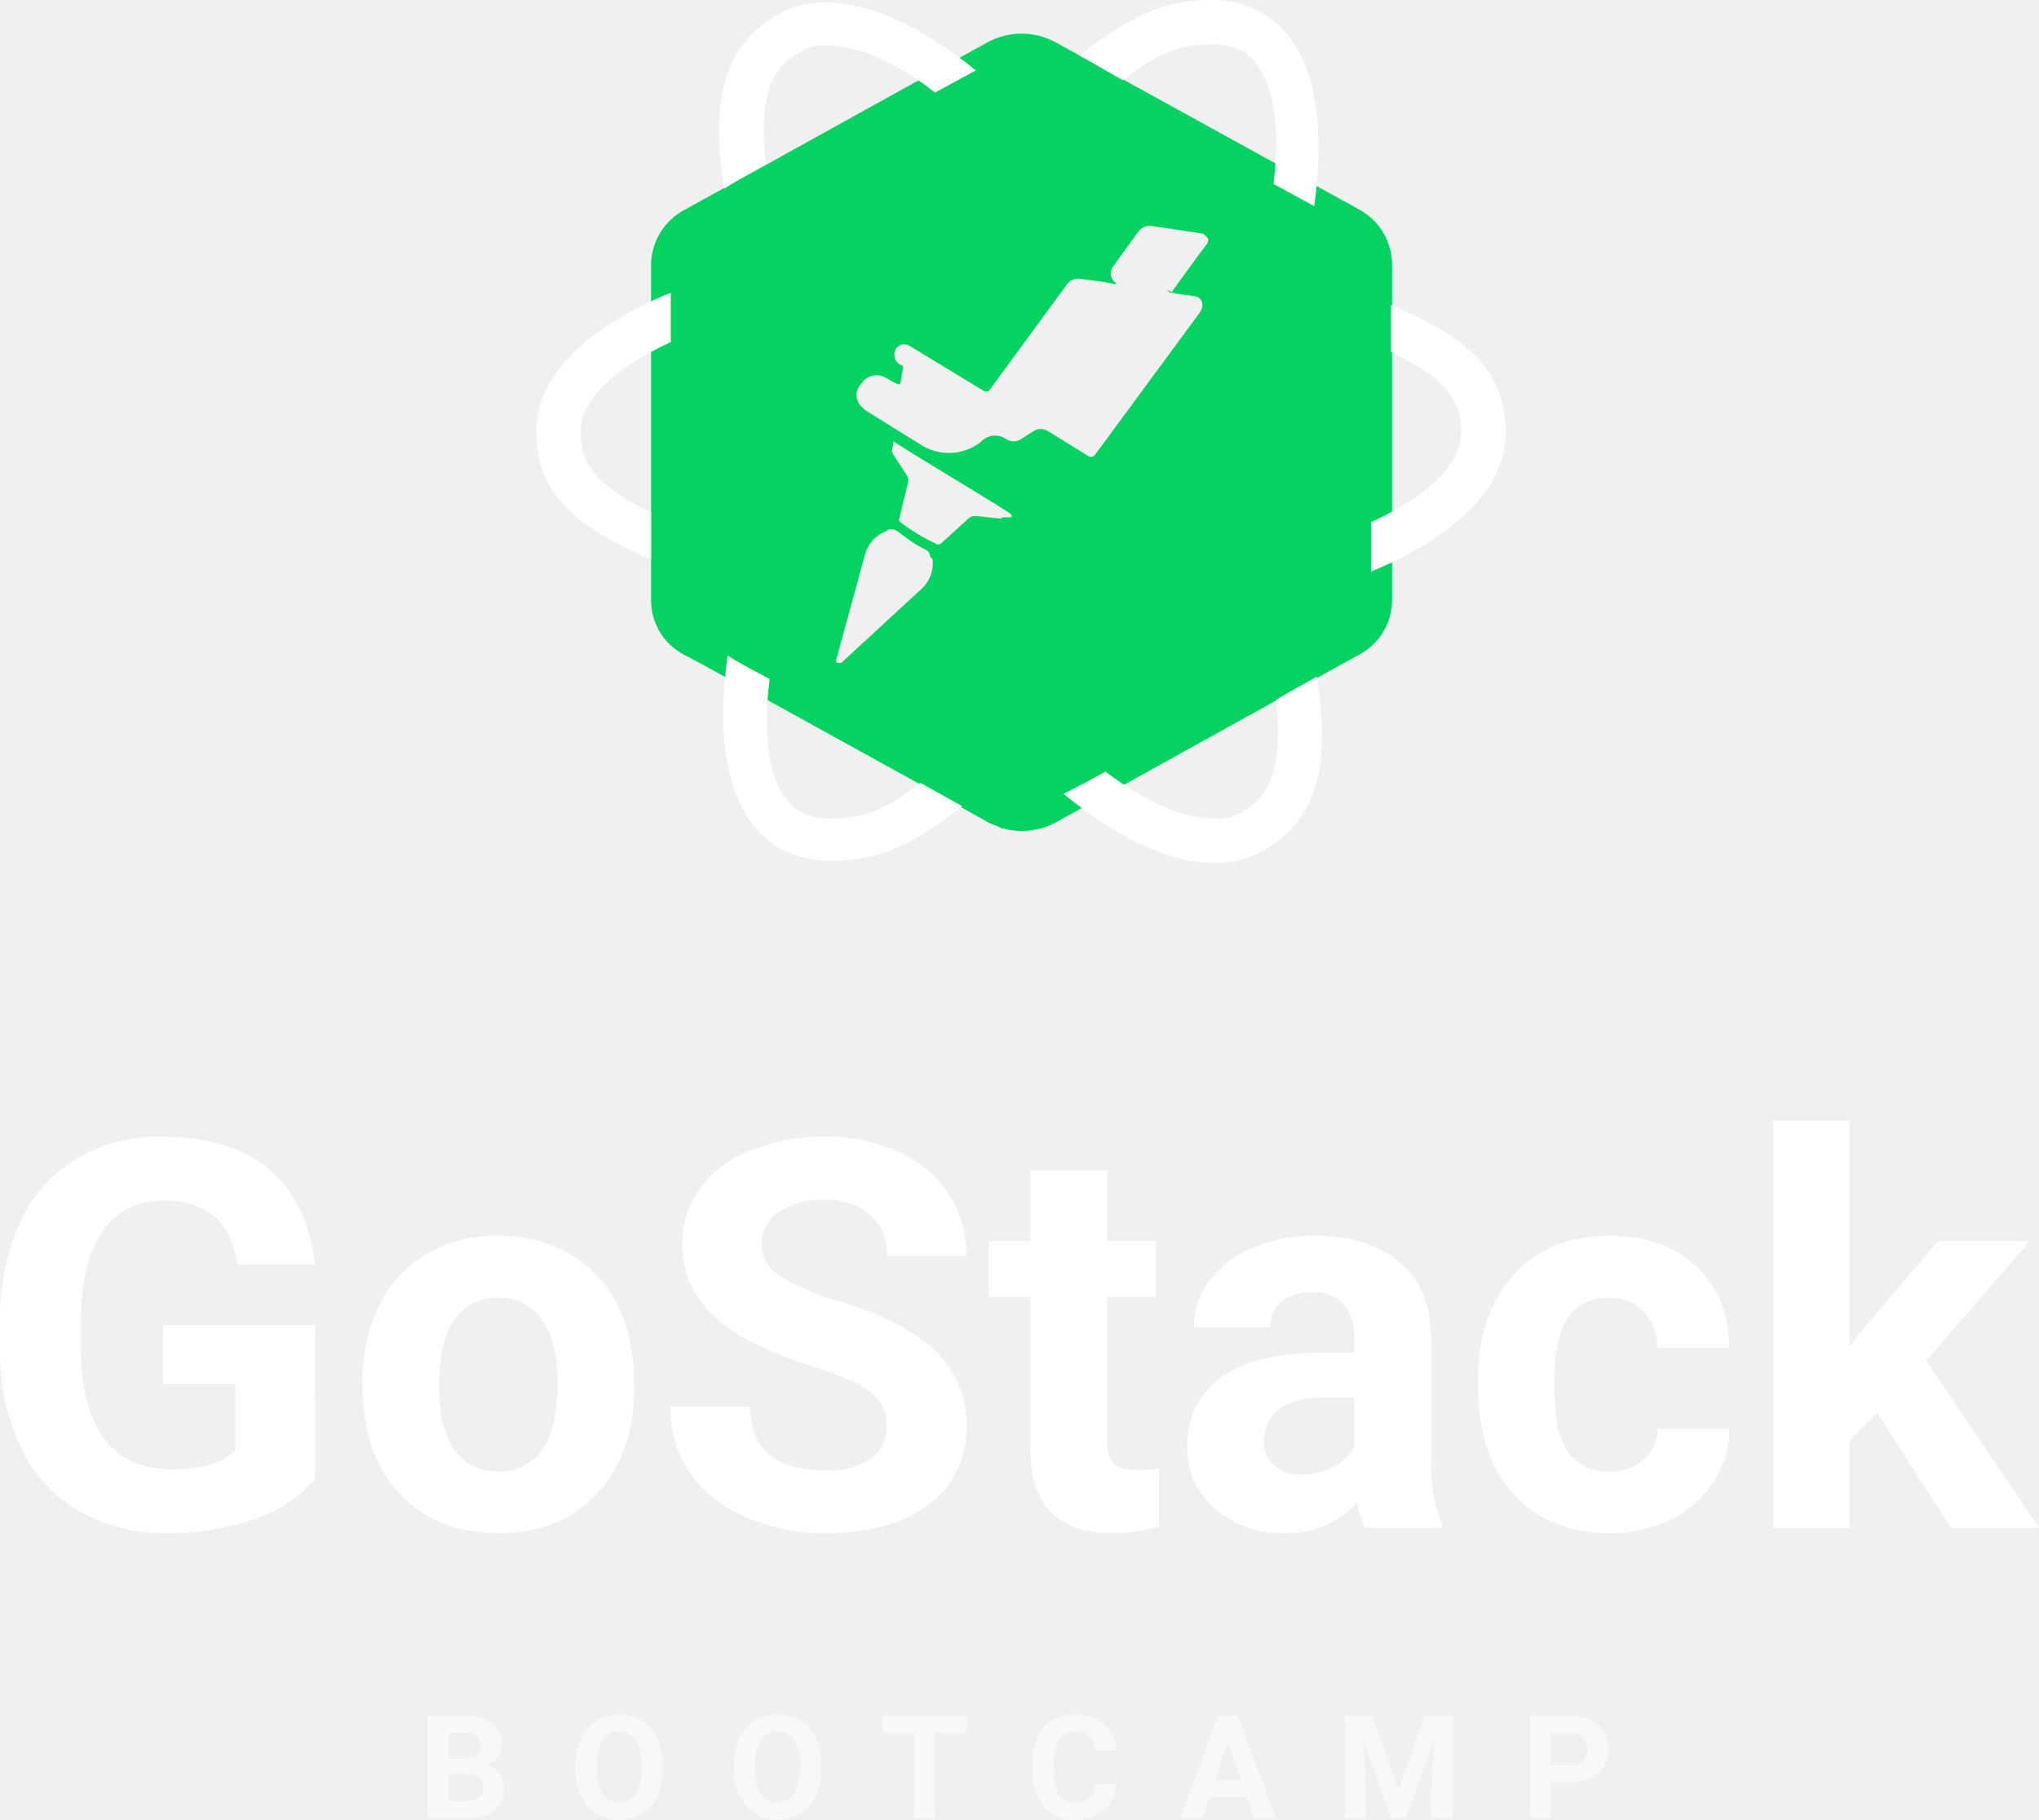
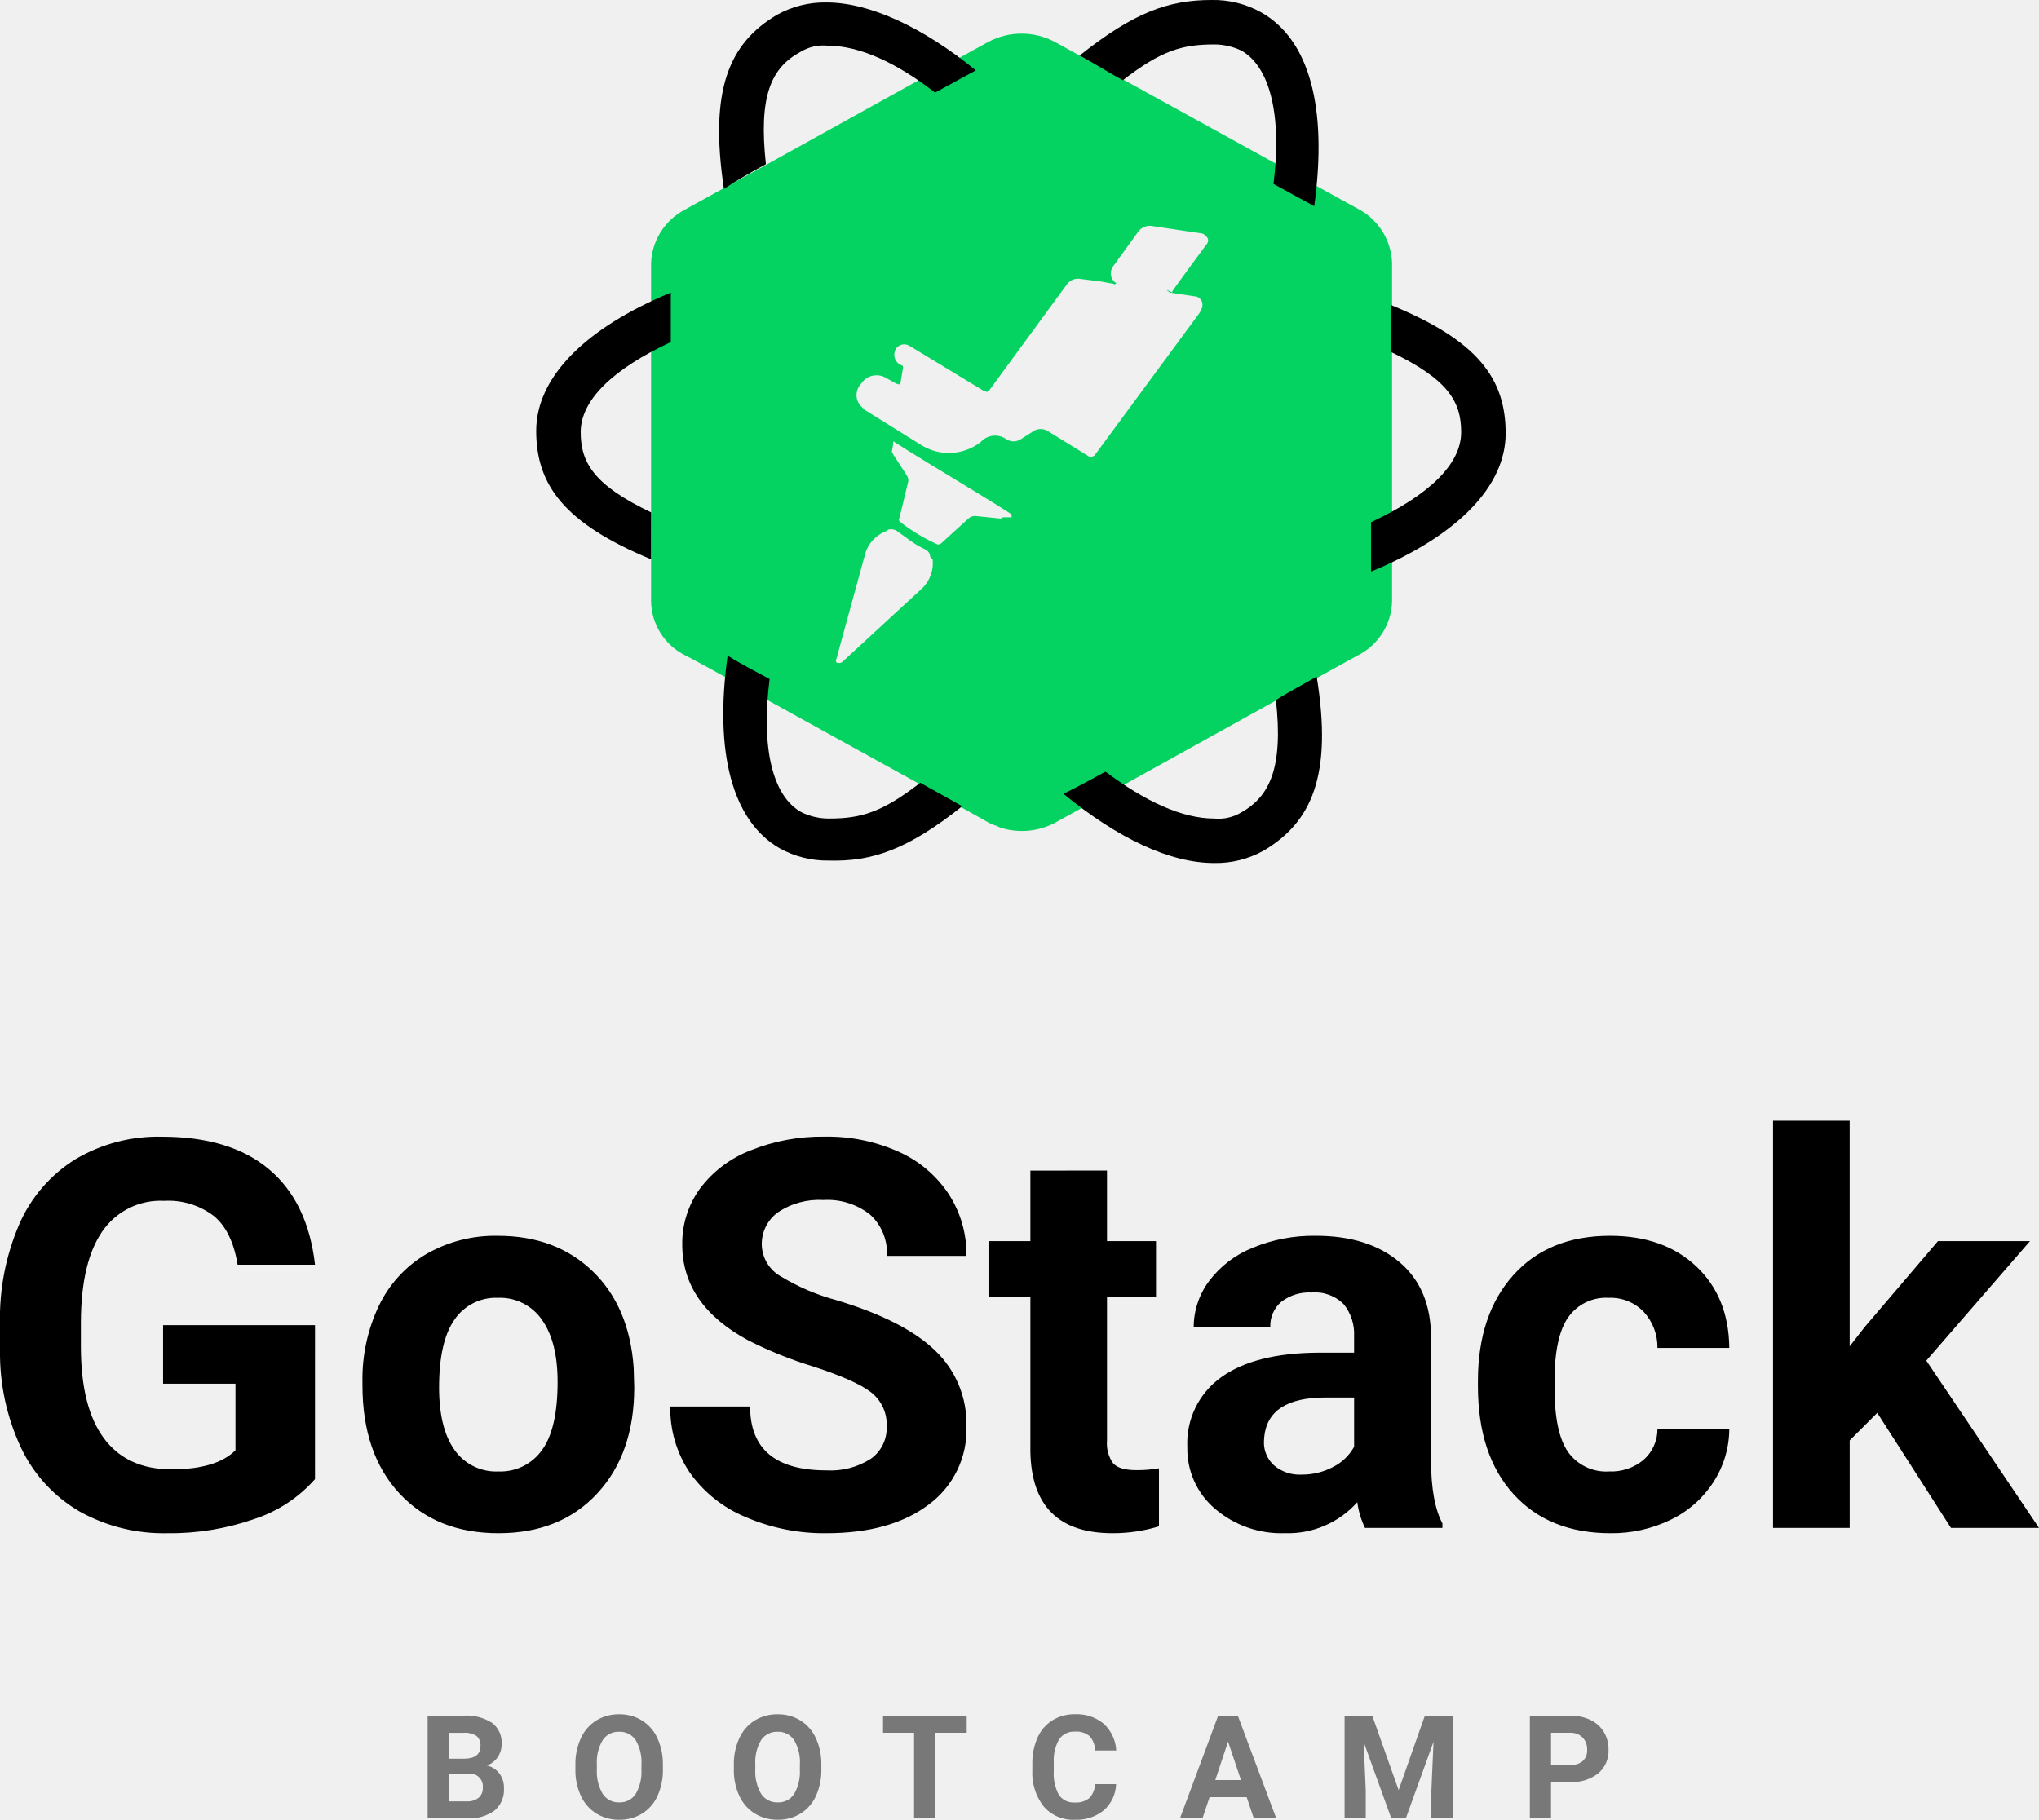
<svg xmlns="http://www.w3.org/2000/svg" width="282.839" height="252.483" viewBox="0 0 282.839 252.483">
  <defs>
-     <style>.a{fill:#04d361;}.b{fill:#fff;}.c{opacity:0.5;}</style>
+     <style>.a{fill:#04d361;}.b{fill:#000;}.c{opacity:0.5;}</style>
  </defs>
  <g transform="translate(74.384 0)">
    <g transform="translate(0 0)">
      <path class="a" d="M1615.625-285.322c-14.046-7.708-28.264-15.588-42.311-23.3a9.827,9.827,0,0,0-9.25,0c-14.046,7.709-28.093,15.588-42.139,23.3a8.747,8.747,0,0,0-4.625,7.366v46.936a8.512,8.512,0,0,0,4.8,7.537c3.94,2.056,7.708,4.282,11.649,6.338l22.954,12.676,7.023,3.94a6.072,6.072,0,0,0,1.541.685l.685.343h.172a9.87,9.87,0,0,0,7.023-.685c14.047-7.708,28.093-15.588,42.14-23.3a8.626,8.626,0,0,0,4.8-7.537v-46.936A8.8,8.8,0,0,0,1615.625-285.322Zm-60.811,52.589-10.963,10.107a.631.631,0,0,1-.514.171h-.172a.328.328,0,0,1-.171-.514l3.94-14.389a4.781,4.781,0,0,1,3.083-3.426l.171-.171a1.5,1.5,0,0,1,1.2.171c.686.514,1.2.856,1.885,1.37a12.745,12.745,0,0,0,2.055,1.2,1.158,1.158,0,0,1,.686,1.028l.342.343A4.84,4.84,0,0,1,1554.815-232.734Zm11.306-9.935c-.171,0-.171.171-.343.171l-3.426-.343a1.259,1.259,0,0,0-1.028.343l-3.768,3.426a.629.629,0,0,1-.514.171,25.549,25.549,0,0,1-5.138-3.083c-.171-.171-.343-.343-.171-.514l1.2-4.968a1.135,1.135,0,0,0-.171-1.028l-1.885-2.912c0-.171-.171-.171-.171-.343,0-.343.171-.685.171-1.2v-.171h0s.171-.171.171,0c1.542,1.028,8.051,4.968,8.051,4.968s6.51,3.94,8.051,4.968a.63.63,0,0,1,.171.514Zm22.954-31.348.171.171,3.426.514h.171c.685.171,1.542,1.028.342,2.57L1578.8-251.234a1.03,1.03,0,0,1-.685.171l-5.825-3.6a1.848,1.848,0,0,0-1.884,0l-1.884,1.2a1.856,1.856,0,0,1-1.885,0,2.669,2.669,0,0,0-3.6.343,7.208,7.208,0,0,1-8.394.343l-7.708-4.8-.343-.343h0a2.227,2.227,0,0,1-.171-3.255h0a2.532,2.532,0,0,1,3.425-.857l1.542.857h.171c.172.171.343,0,.343-.171l.342-2.056c0-.171,0-.343-.171-.343l-.342-.171a1.587,1.587,0,0,1-.514-2.056,1.377,1.377,0,0,1,1.884-.514l10.449,6.338h.172c.171.171.342,0,.514-.171l10.791-14.732a1.9,1.9,0,0,1,1.885-.685l2.74.343,1.884.343c0,.171.172,0,.172,0,.171-.171.171-.171,0-.171a1.624,1.624,0,0,1-.343-2.227l3.6-4.968a1.985,1.985,0,0,1,1.713-.685l6.851,1.028a.891.891,0,0,1,.686.343l.171.171c.343.343.172.857-.171,1.2,0,0-3.426,4.625-4.625,6.338v.171C1588.732-274.359,1588.732-274.188,1589.074-274.017Z" transform="translate(-1501.37 314.443)" />
      <path class="b" d="M1558-301.366c5.31-4.111,8.222-4.968,12.676-4.968a8.72,8.72,0,0,1,3.768.857c3.941,2.227,5.653,8.908,4.454,18.5l5.653,3.083c1.884-13.7-.685-23.125-7.366-26.894a13.572,13.572,0,0,0-6.851-1.713c-6,0-10.792,1.713-18.329,7.708C1554.227-303.592,1556.112-302.393,1558-301.366Z" transform="translate(-1476.63 312.5)" />
      <path class="b" d="M1523.931-258.309c-7.88-3.769-9.764-6.852-9.764-11.134,0-4.454,4.453-8.736,12.5-12.5V-288.8c-11.991,4.967-18.672,11.82-18.672,19.185,0,7.537,3.94,12.847,15.931,17.815Z" transform="translate(-1508 329.398)" />
      <path class="b" d="M1529.3-289.86c-1.028-9.422.685-13.361,4.8-15.588a6.111,6.111,0,0,1,3.769-.857c4.454,0,9.593,2.4,14.9,6.509l5.653-3.083c-7.366-6-14.732-9.421-20.727-9.421a13.575,13.575,0,0,0-6.852,1.713c-6.681,3.94-9.421,10.449-7.366,24.153C1525.535-287.8,1527.419-288.832,1529.3-289.86Z" transform="translate(-1497.442 312.643)" />
      <path class="b" d="M1578.341-287.8v6.509c7.88,3.769,9.764,6.852,9.764,11.134,0,4.454-4.454,8.736-12.5,12.5v6.852c11.991-4.968,18.672-11.82,18.672-19.185C1594.272-277.522,1590.5-282.832,1578.341-287.8Z" transform="translate(-1459.803 330.111)" />
      <path class="b" d="M1550.474-241.756c-5.311,4.111-8.223,4.968-12.677,4.968a8.72,8.72,0,0,1-3.769-.856c-4.111-2.227-5.653-9.079-4.454-18.5-1.884-1.028-3.94-2.056-5.824-3.255-1.884,13.533.685,22.954,7.194,26.723a13.576,13.576,0,0,0,6.852,1.713c6,.171,10.963-1.542,18.5-7.537Z" transform="translate(-1497.201 350.36)" />
      <path class="b" d="M1580.164-254.445c1.028,9.421-.856,13.361-4.8,15.588a6.11,6.11,0,0,1-3.769.856c-4.453,0-9.592-2.4-15.074-6.509-1.884,1.028-3.768,2.056-5.824,3.083,7.538,6.167,14.732,9.593,20.9,9.593a13.578,13.578,0,0,0,6.853-1.713c6.681-3.94,9.592-10.449,7.366-24.153C1584.1-256.672,1582.048-255.644,1580.164-254.445Z" transform="translate(-1477.556 351.572)" />
    </g>
  </g>
  <g class="c" transform="translate(59.318 237.842)">
    <g transform="translate(0 0)">
      <path class="b" d="M15.016,2.914v-14.25h4.991a6.554,6.554,0,0,1,3.934.993,3.4,3.4,0,0,1,1.341,2.912,3.219,3.219,0,0,1-.538,1.845,3.109,3.109,0,0,1-1.5,1.17A3.008,3.008,0,0,1,24.974-3.31a3.27,3.27,0,0,1,.631,2.036,3.761,3.761,0,0,1-1.311,3.112,5.9,5.9,0,0,1-3.739,1.077Zm2.936-6.2V.556h2.515a2.427,2.427,0,0,0,1.62-.494A1.7,1.7,0,0,0,22.669-1.3a1.789,1.789,0,0,0-2.026-1.987Zm0-2.075h2.173q2.222-.039,2.222-1.771a1.637,1.637,0,0,0-.563-1.395,2.96,2.96,0,0,0-1.776-.426H17.952Zm29.7,1.478A8.6,8.6,0,0,1,46.907-.2a5.6,5.6,0,0,1-2.129,2.447A5.888,5.888,0,0,1,41.6,3.11a5.928,5.928,0,0,1-3.161-.851A5.657,5.657,0,0,1,36.288-.174a8.356,8.356,0,0,1-.773-3.636v-.7a8.557,8.557,0,0,1,.758-3.7,5.647,5.647,0,0,1,2.143-2.457,5.9,5.9,0,0,1,3.166-.856,5.9,5.9,0,0,1,3.166.856,5.647,5.647,0,0,1,2.143,2.457,8.533,8.533,0,0,1,.758,3.695Zm-2.975-.646a6,6,0,0,0-.8-3.406A2.615,2.615,0,0,0,41.583-9.1a2.616,2.616,0,0,0-2.28,1.15,5.928,5.928,0,0,0-.812,3.372v.695a6.071,6.071,0,0,0,.8,3.386A2.608,2.608,0,0,0,41.6.7a2.585,2.585,0,0,0,2.271-1.16,6.036,6.036,0,0,0,.8-3.381Zm24.953.646A8.6,8.6,0,0,1,68.884-.2a5.6,5.6,0,0,1-2.129,2.447,5.888,5.888,0,0,1-3.176.861,5.928,5.928,0,0,1-3.161-.851A5.657,5.657,0,0,1,58.266-.174a8.356,8.356,0,0,1-.773-3.636v-.7a8.557,8.557,0,0,1,.758-3.7,5.647,5.647,0,0,1,2.143-2.457,5.9,5.9,0,0,1,3.166-.856,5.9,5.9,0,0,1,3.166.856A5.647,5.647,0,0,1,68.87-8.218a8.533,8.533,0,0,1,.758,3.695Zm-2.975-.646a6,6,0,0,0-.8-3.406A2.615,2.615,0,0,0,63.56-9.1a2.616,2.616,0,0,0-2.28,1.15,5.928,5.928,0,0,0-.812,3.372v.695A6.072,6.072,0,0,0,61.27-.5,2.608,2.608,0,0,0,63.58.7,2.585,2.585,0,0,0,65.85-.457a6.036,6.036,0,0,0,.8-3.381ZM89.795-8.957H85.43V2.914H82.494V-8.957H78.188v-2.378H89.795ZM110.52-1.832a5.042,5.042,0,0,1-1.7,3.621,5.963,5.963,0,0,1-4.037,1.321,5.362,5.362,0,0,1-4.311-1.845A7.564,7.564,0,0,1,98.9-3.8v-.871a8.542,8.542,0,0,1,.724-3.621,5.427,5.427,0,0,1,2.07-2.4,5.8,5.8,0,0,1,3.127-.837A5.809,5.809,0,0,1,108.8-10.21,5.419,5.419,0,0,1,110.539-6.5H107.6a2.976,2.976,0,0,0-.768-2,2.845,2.845,0,0,0-2.011-.621,2.5,2.5,0,0,0-2.2,1.052,5.9,5.9,0,0,0-.749,3.264v1.077a6.311,6.311,0,0,0,.7,3.376A2.448,2.448,0,0,0,104.784.712a2.9,2.9,0,0,0,2.031-.621,2.807,2.807,0,0,0,.768-1.923ZM128.631-.022h-5.148L122.5,2.914h-3.122l5.3-14.25h2.721l5.334,14.25H129.62ZM124.276-2.4h3.562l-1.791-5.334Zm21.772-8.935L149.708-1l3.641-10.335H157.2V2.914h-2.946v-3.9l.294-6.724L150.706,2.914H148.69L144.854-7.695l.294,6.714v3.9h-2.936v-14.25Zm24.8,9.229V2.914h-2.936v-14.25h5.559a6.431,6.431,0,0,1,2.824.587,4.327,4.327,0,0,1,1.874,1.669,4.653,4.653,0,0,1,.656,2.461,4.092,4.092,0,0,1-1.434,3.3,5.972,5.972,0,0,1-3.969,1.209Zm0-2.378h2.623a2.579,2.579,0,0,0,1.776-.548,1.993,1.993,0,0,0,.612-1.566,2.35,2.35,0,0,0-.617-1.693,2.3,2.3,0,0,0-1.7-.666h-2.691Z" transform="translate(-15.016 11.531)" />
    </g>
  </g>
  <path class="b" d="M-104.274-10.273A19.152,19.152,0,0,1-112.7-4.738,35.272,35.272,0,0,1-124.761-2.77,23.9,23.9,0,0,1-136.953-5.8a20.239,20.239,0,0,1-8.092-8.809,31,31,0,0,1-2.924-13.572v-3.641a32.925,32.925,0,0,1,2.7-13.884,20,20,0,0,1,7.8-8.974,22.46,22.46,0,0,1,11.935-3.108q9.526,0,14.9,4.542t6.363,13.222h-10.74q-.736-4.6-3.255-6.731a10.4,10.4,0,0,0-6.933-2.133,9.784,9.784,0,0,0-8.57,4.23q-2.942,4.23-2.979,12.579v3.421q0,8.423,3.2,12.726t9.379,4.3q6.216,0,8.864-2.648v-9.232h-10.041v-8.128h21.075Zm6.584-13.5a23.6,23.6,0,0,1,2.28-10.556A16.694,16.694,0,0,1-88.845-41.5,19.154,19.154,0,0,1-78.9-44.037q8.055,0,13.149,4.929t5.683,13.388L-59.991-23q0,9.158-5.112,14.694T-78.822-2.77q-8.607,0-13.737-5.517T-97.69-23.293ZM-87.061-23q0,5.664,2.133,8.662a7.041,7.041,0,0,0,6.105,3A7.057,7.057,0,0,0-72.79-14.3q2.17-2.961,2.17-9.471,0-5.554-2.17-8.607A7.057,7.057,0,0,0-78.9-35.431,6.942,6.942,0,0,0-84.928-32.4Q-87.061-29.362-87.061-23Zm62.085,5.443a5.662,5.662,0,0,0-2.207-4.8q-2.207-1.673-7.944-3.531a56.318,56.318,0,0,1-9.085-3.66q-9.121-4.929-9.121-13.278a12.932,12.932,0,0,1,2.446-7.742,15.954,15.954,0,0,1,7.025-5.315,26.441,26.441,0,0,1,10.28-1.913,24.067,24.067,0,0,1,10.225,2.078,16.281,16.281,0,0,1,6.97,5.866,15.351,15.351,0,0,1,2.483,8.607H-24.939a7.221,7.221,0,0,0-2.317-5.719A9.525,9.525,0,0,0-33.767-49a10.176,10.176,0,0,0-6.289,1.71A5.394,5.394,0,0,0-42.3-42.787a5.167,5.167,0,0,0,2.63,4.377,29.711,29.711,0,0,0,7.742,3.31q9.416,2.832,13.719,7.025a13.99,13.99,0,0,1,4.3,10.446,12.888,12.888,0,0,1-5.26,10.905q-5.26,3.954-14.16,3.954A27.344,27.344,0,0,1-44.58-5.032a17.809,17.809,0,0,1-7.742-6.2,15.871,15.871,0,0,1-2.667-9.121h11.071q0,8.864,10.593,8.864a10.3,10.3,0,0,0,6.142-1.6A5.205,5.205,0,0,0-24.976-17.556ZM5.588-53.085V-43.3h6.8v7.8h-6.8v19.861a4.742,4.742,0,0,0,.846,3.163q.846.956,3.237.956a16.951,16.951,0,0,0,3.126-.257v8.055A21.882,21.882,0,0,1,6.36-2.77q-11.181,0-11.4-11.291V-35.5h-5.811v-7.8h5.811v-9.784ZM41.375-3.506a11.8,11.8,0,0,1-1.067-3.568,12.861,12.861,0,0,1-10.041,4.3,14.13,14.13,0,0,1-9.692-3.384,10.883,10.883,0,0,1-3.844-8.533,11.246,11.246,0,0,1,4.689-9.71q4.689-3.384,13.553-3.421h4.892V-30.1a6.558,6.558,0,0,0-1.416-4.414,5.571,5.571,0,0,0-4.469-1.655,6.333,6.333,0,0,0-4.211,1.287,4.373,4.373,0,0,0-1.526,3.531H17.615a10.677,10.677,0,0,1,2.133-6.4,14.1,14.1,0,0,1,6.032-4.616,21.983,21.983,0,0,1,8.754-1.673q7.356,0,11.678,3.7t4.322,10.39V-12.7q.037,5.664,1.582,8.57v.625ZM32.585-10.9a9.155,9.155,0,0,0,4.34-1.048,6.885,6.885,0,0,0,2.942-2.814V-21.6H35.895q-7.981,0-8.5,5.517l-.037.625a4.255,4.255,0,0,0,1.4,3.273A5.429,5.429,0,0,0,32.585-10.9ZM75.25-11.34a6.972,6.972,0,0,0,4.781-1.618,5.67,5.67,0,0,0,1.913-4.3h9.967A13.635,13.635,0,0,1,89.7-9.85a14.561,14.561,0,0,1-5.94,5.223A18.59,18.59,0,0,1,75.433-2.77Q66.9-2.77,61.972-8.2T57.043-23.183v-.7q0-9.2,4.892-14.675t13.425-5.48q7.466,0,11.972,4.248t4.579,11.31H81.943a7.244,7.244,0,0,0-1.913-5.02,6.394,6.394,0,0,0-4.855-1.931,6.405,6.405,0,0,0-5.609,2.7q-1.894,2.7-1.894,8.772v1.1q0,6.142,1.876,8.827A6.486,6.486,0,0,0,75.25-11.34Zm37.185-8.128-3.825,3.825V-3.506H97.98V-60h10.629v31.3l2.06-2.648L120.857-43.3h12.763L119.238-26.714,134.87-3.506H122.659Z" transform="translate(147.969 215.498)" />
</svg>
